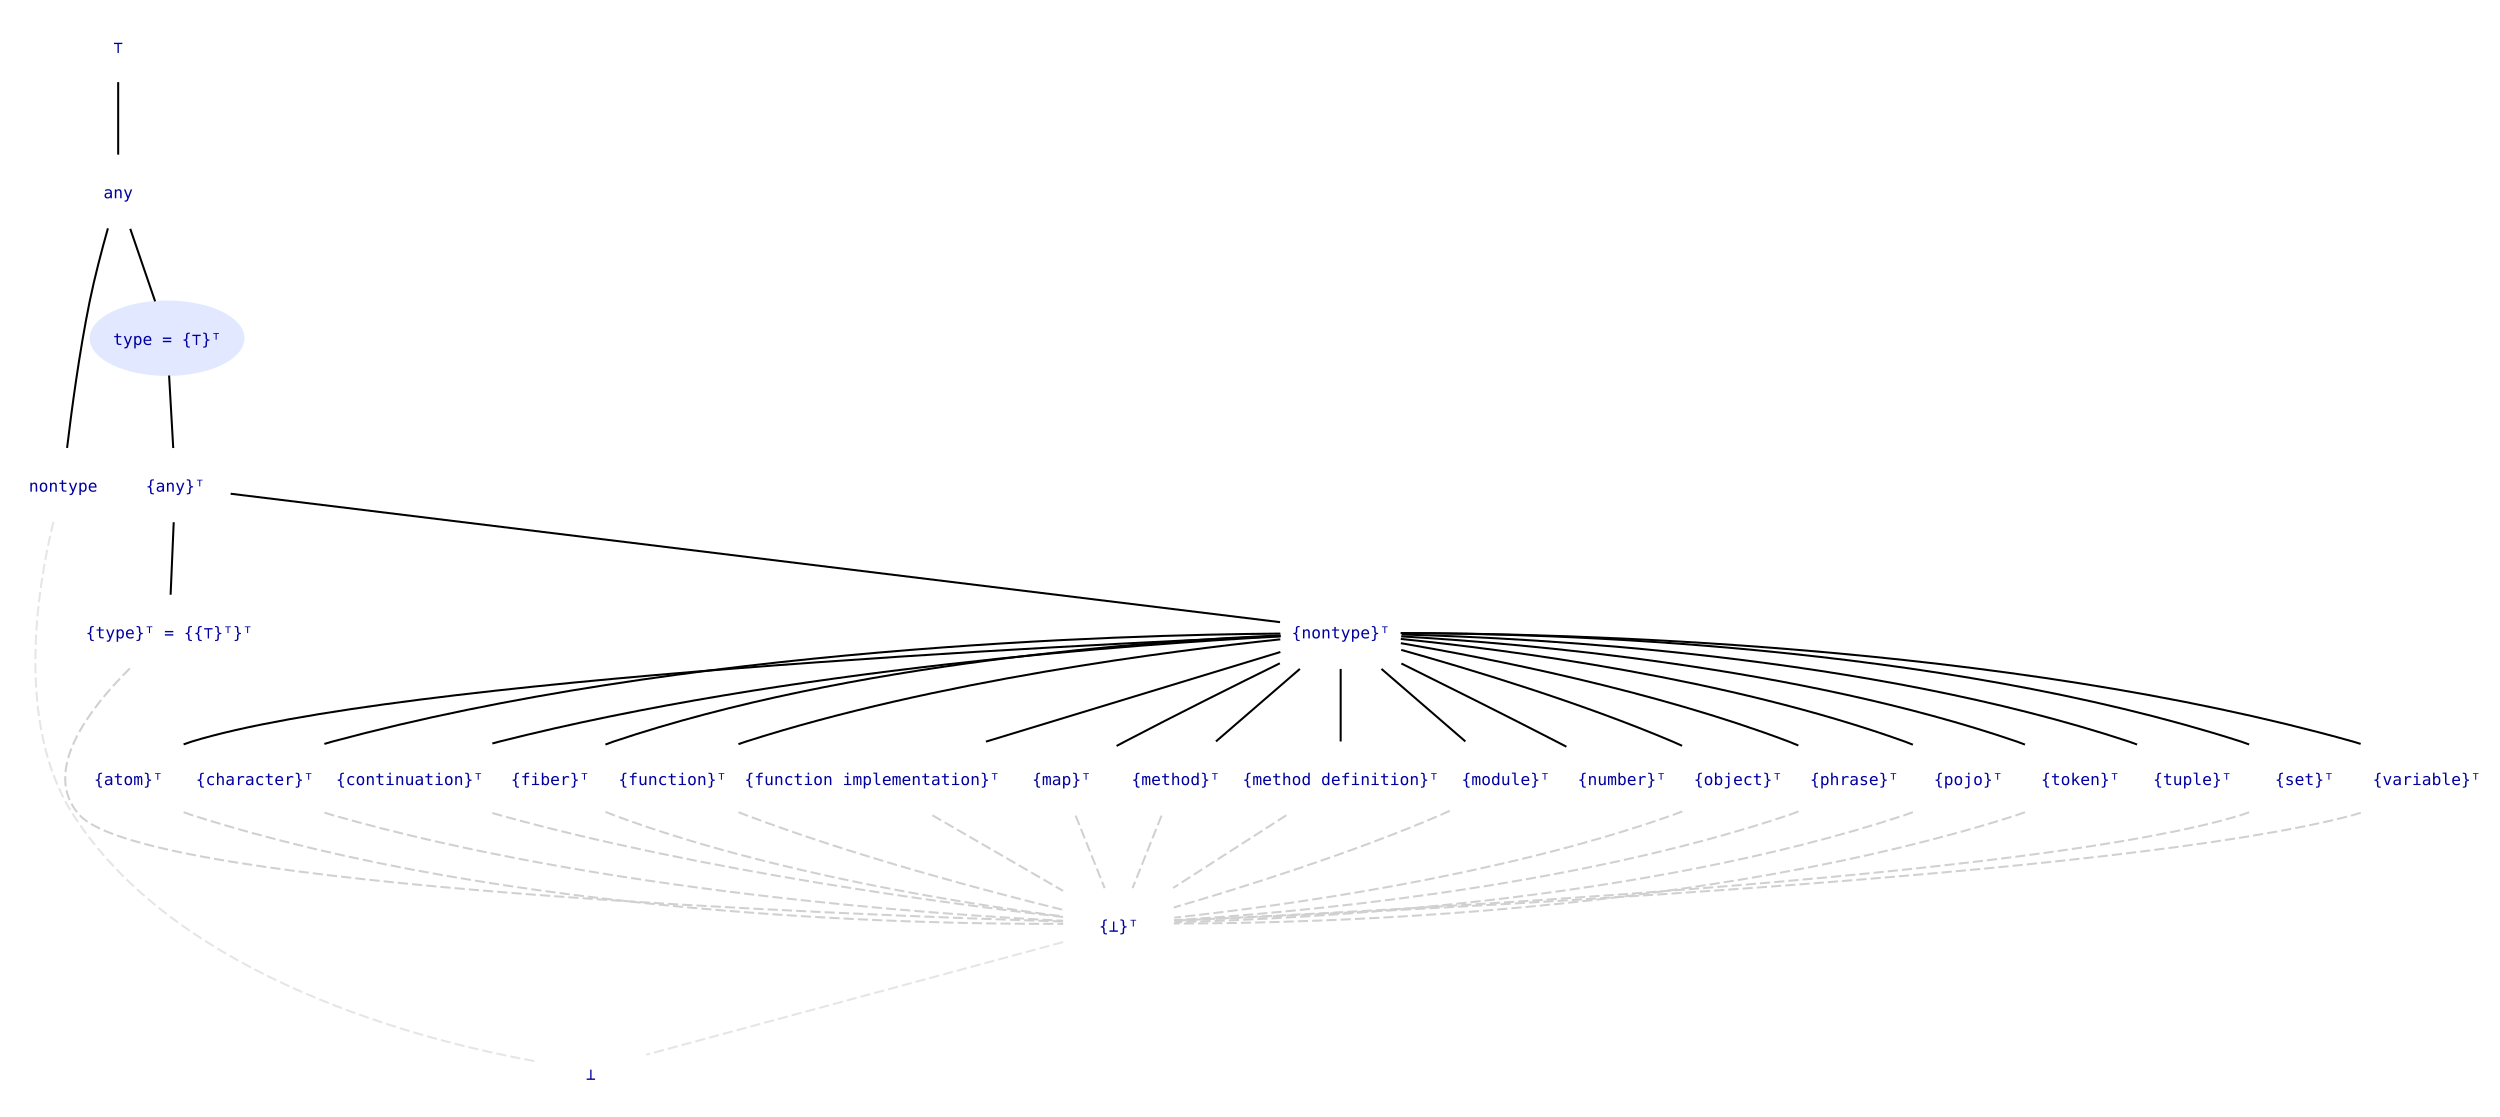
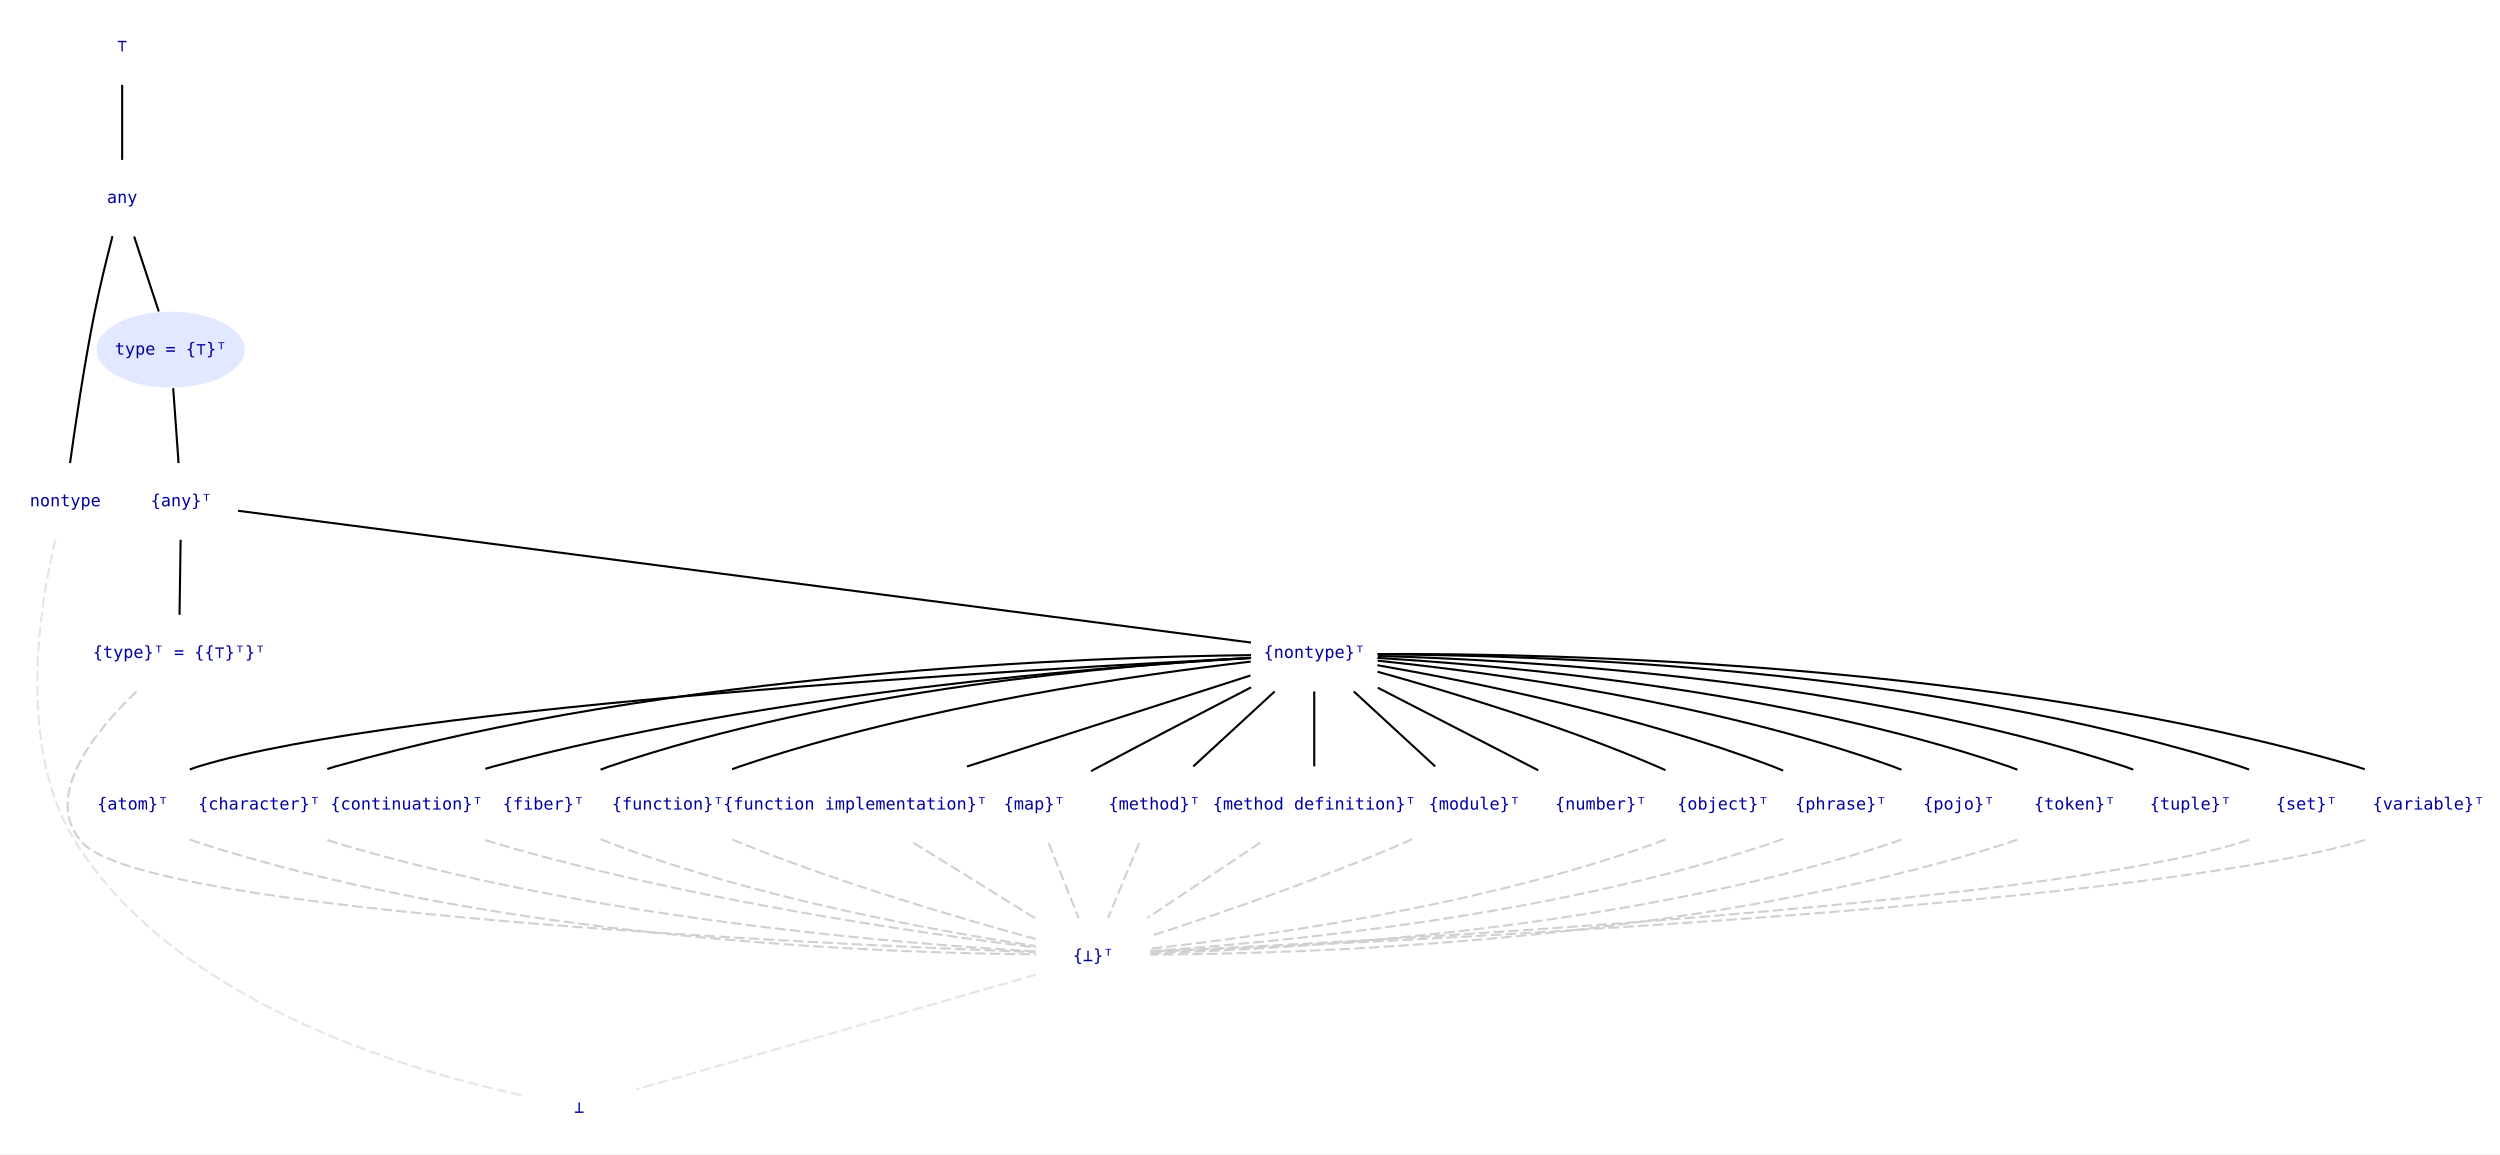
- <svg xmlns="http://www.w3.org/2000/svg" xmlns:xlink="http://www.w3.org/1999/xlink" width="1227pt" height="548pt" viewBox="0.00 0.00 1227.00 548.00">
-   <g id="graph1" class="graph" transform="scale(1 1) rotate(0) translate(4 544)">
-     <polygon fill="white" stroke="white" points="-4,5 -4,-544 1224,-544 1224,5 -4,5" />
+ <svg xmlns="http://www.w3.org/2000/svg" xmlns:xlink="http://www.w3.org/1999/xlink" width="1187pt" height="548pt" viewBox="0.00 0.00 1187.00 548.00">
+   <g id="graph0" class="graph" transform="scale(1 1) rotate(0) translate(4 544)">
+     <polygon fill="white" stroke="none" points="-4,4 -4,-544 1183,-544 1183,4 -4,4" />
    <g id="node1" class="node">
-       <a xlink:href="/about-avail/documentation/type-system/types-top.html" xlink:title="⊤" target="_top">
-         <text text-anchor="middle" x="54" y="-518" font-family="Consolas" font-size="8.00" fill="#0000a0">⊤</text>
-       </a>
+       <g id="a_node1">
+         <a xlink:href="/about-avail/documentation/type-system/types-top.html" xlink:title="⊤" target="_top">
+           <text text-anchor="middle" x="54" y="-519.6" font-family="Consolas" font-size="8.00" fill="#0000a0">⊤</text>
+         </a>
+       </g>
    </g>
    <g id="node2" class="node">
-       <a xlink:href="/about-avail/documentation/type-system/types-any.html" xlink:title="any" target="_top">
-         <text text-anchor="middle" x="54" y="-446.684" font-family="Consolas" font-size="8.00" fill="#0000a0">any</text>
-       </a>
+       <g id="a_node2">
+         <a xlink:href="/about-avail/documentation/type-system/types-any.html" xlink:title="any" target="_top">
+           <text text-anchor="middle" x="54" y="-447.6" font-family="Consolas" font-size="8.00" fill="#0000a0">any</text>
+         </a>
+       </g>
+     </g>
+     <g id="edge1" class="edge">
+       <path fill="none" stroke="black" d="M54,-503.697C54,-492.846 54,-478.917 54,-468.104" />
+     </g>
+     <g id="node3" class="node">
+       <g id="a_node3">
+         <a xlink:href="/about-avail/documentation/type-system/types-nontype.html" xlink:title="nontype" target="_top">
+           <text text-anchor="middle" x="27" y="-303.6" font-family="Consolas" font-size="8.00" fill="#0000a0">nontype</text>
+         </a>
+       </g>
+     </g>
+     <g id="edge2" class="edge">
+       <path fill="none" stroke="black" d="M49.416,-431.897C46.741,-421.554 43.426,-408.075 41,-396 36.009,-371.157 31.728,-342.116 29.258,-324.138" />
+     </g>
+     <g id="node4" class="node">
+       <g id="a_node4">
+         <a xlink:href="/about-avail/documentation/type-system/types-type.html" xlink:title="type = {⊤}ᵀ" target="_top">
+           <ellipse fill="#e2e8ff" stroke="none" cx="77" cy="-378" rx="35.161" ry="18" />
+           <text text-anchor="middle" x="77" y="-375.6" font-family="Consolas" font-size="8.00" fill="#0000a0">type = {⊤}ᵀ</text>
+         </a>
+       </g>
    </g>
    <g id="edge3" class="edge">
-       <path fill="none" stroke="black" d="M54,-503.697C54,-492.846 54,-478.917 54,-468.104" />
-     </g>
-     <g id="node3" class="node">
-       <a xlink:href="/about-avail/documentation/type-system/types-nontype.html" xlink:title="nontype" target="_top">
-         <text text-anchor="middle" x="27" y="-302.684" font-family="Consolas" font-size="8.00" fill="#0000a0">nontype</text>
-       </a>
+       <path fill="none" stroke="black" d="M59.685,-431.697C63.251,-420.846 67.827,-406.917 71.38,-396.104" />
+     </g>
+     <g id="node27" class="node">
+       <g id="a_node27">
+         <a xlink:href="/about-avail/documentation/type-system/types-bottom.html" xlink:title="⊥" target="_top">
+           <text text-anchor="middle" x="271" y="-15.6" font-family="Consolas" font-size="8.00" fill="#0000a0">⊥</text>
+         </a>
+       </g>
+     </g>
+     <g id="edge42" class="edge">
+       <path fill="none" stroke="#e5e5e5" stroke-dasharray="5,2" d="M22.316,-287.885C14.809,-256.603 3.629,-189.255 32,-144 80.128,-67.231 192.046,-35.1 243.825,-23.986" />
+     </g>
+     <g id="node5" class="node">
+       <text text-anchor="middle" x="82" y="-303.6" font-family="Consolas" font-size="8.00" fill="#0000a0">{any}ᵀ</text>
    </g>
    <g id="edge4" class="edge">
-       <path fill="none" stroke="black" d="M48.965,-431.93C46.049,-421.599 42.478,-408.121 40,-396 34.934,-371.216 31.073,-342.159 28.922,-324.162" />
-     </g>
-     <g id="node4" class="node">
-       <a xlink:href="/about-avail/documentation/type-system/types-type.html" xlink:title="type = {⊤}ᵀ" target="_top">
-         <ellipse fill="#e2e8ff" stroke="#e2e8ff" cx="78" cy="-378" rx="37.5" ry="18" />
-         <text text-anchor="middle" x="78" y="-374.684" font-family="Consolas" font-size="8.00" fill="#0000a0">type = {⊤}ᵀ</text>
-       </a>
+       <path fill="none" stroke="black" d="M78.236,-359.697C79.011,-348.846 80.006,-334.917 80.778,-324.104" />
+     </g>
+     <g id="node13" class="node">
+       <text text-anchor="middle" x="81" y="-231.6" font-family="Consolas" font-size="8.00" fill="#0000a0">{type}ᵀ = {{⊤}ᵀ}ᵀ</text>
    </g>
    <g id="edge5" class="edge">
-       <path fill="none" stroke="black" d="M59.933,-431.697C63.653,-420.846 68.429,-406.917 72.136,-396.104" />
-     </g>
-     <g id="node27" class="node">
-       <a xlink:href="/about-avail/documentation/type-system/types-bottom.html" xlink:title="⊥" target="_top">
-         <text text-anchor="middle" x="286" y="-14" font-family="Consolas" font-size="8.00" fill="#0000a0">⊥</text>
-       </a>
-     </g>
-     <g id="edge53" class="edge">
-       <path fill="none" stroke="#e5e5e5" stroke-dasharray="5,2" d="M22.209,-287.817C14.528,-256.424 3.075,-188.903 32,-144 84.032,-63.224 204.725,-32.921 258.865,-23.11" />
-     </g>
-     <g id="node5" class="node">
-       <text text-anchor="middle" x="82" y="-302.684" font-family="Consolas" font-size="8.00" fill="#0000a0">{any}ᵀ</text>
+       <path fill="none" stroke="black" d="M81.753,-287.697C81.598,-276.846 81.399,-262.917 81.244,-252.104" />
+     </g>
+     <g id="node19" class="node">
+       <text text-anchor="middle" x="620" y="-231.6" font-family="Consolas" font-size="8.00" fill="#0000a0">{nontype}ᵀ</text>
+     </g>
+     <g id="edge6" class="edge">
+       <path fill="none" stroke="black" d="M109.048,-301.481C200.034,-289.642 494.64,-251.311 589.951,-238.91" />
+     </g>
+     <g id="node6" class="node">
+       <text text-anchor="middle" x="59" y="-159.6" font-family="Consolas" font-size="8.00" fill="#0000a0">{atom}ᵀ</text>
+     </g>
+     <g id="node26" class="node">
+       <text text-anchor="middle" x="515" y="-87.6" font-family="Consolas" font-size="8.00" fill="#0000a0">{⊥}ᵀ</text>
+     </g>
+     <g id="edge25" class="edge">
+       <path fill="none" stroke="#d0d0d0" stroke-dasharray="5,2" d="M86.132,-145.397C87.422,-144.885 88.715,-144.416 90,-144 234.678,-97.203 419.414,-91.351 487.886,-90.89" />
+     </g>
+     <g id="node7" class="node">
+       <text text-anchor="middle" x="119" y="-159.6" font-family="Consolas" font-size="8.00" fill="#0000a0">{character}ᵀ</text>
+     </g>
+     <g id="edge26" class="edge">
+       <path fill="none" stroke="#d0d0d0" stroke-dasharray="5,2" d="M151.403,-145.174C152.608,-144.754 153.809,-144.36 155,-144 275.636,-107.517 426.879,-95.709 487.762,-92.274" />
+     </g>
+     <g id="node8" class="node">
+       <text text-anchor="middle" x="189" y="-159.6" font-family="Consolas" font-size="8.00" fill="#0000a0">{continuation}ᵀ</text>
+     </g>
+     <g id="edge27" class="edge">
+       <path fill="none" stroke="#d0d0d0" stroke-dasharray="5,2" d="M226.423,-145.116C227.624,-144.724 228.818,-144.351 230,-144 322.636,-116.511 436.631,-100.443 487.838,-94.127" />
+     </g>
+     <g id="node9" class="node">
+       <text text-anchor="middle" x="254" y="-159.6" font-family="Consolas" font-size="8.00" fill="#0000a0">{fiber}ᵀ</text>
+     </g>
+     <g id="edge28" class="edge">
+       <path fill="none" stroke="#d0d0d0" stroke-dasharray="5,2" d="M281.19,-145.56C282.464,-145.005 283.738,-144.481 285,-144 355.648,-117.081 443.928,-101.435 487.73,-94.794" />
+     </g>
+     <g id="node10" class="node">
+       <text text-anchor="middle" x="313" y="-159.6" font-family="Consolas" font-size="8.00" fill="#0000a0">{function}ᵀ</text>
+     </g>
+     <g id="edge29" class="edge">
+       <path fill="none" stroke="#d0d0d0" stroke-dasharray="5,2" d="M343.664,-145.396C344.785,-144.913 345.899,-144.446 347,-144 395.477,-124.377 454.151,-107.322 487.769,-98.159" />
+     </g>
+     <g id="node11" class="node">
+       <text text-anchor="middle" x="402" y="-159.6" font-family="Consolas" font-size="8.00" fill="#0000a0">{function implementation}ᵀ</text>
+     </g>
+     <g id="edge30" class="edge">
+       <path fill="none" stroke="#d0d0d0" stroke-dasharray="5,2" d="M429.643,-143.876C447.284,-132.948 470.057,-118.841 487.642,-107.947" />
+     </g>
+     <g id="node12" class="node">
+       <text text-anchor="middle" x="487" y="-159.6" font-family="Consolas" font-size="8.00" fill="#0000a0">{map}ᵀ</text>
+     </g>
+     <g id="edge31" class="edge">
+       <path fill="none" stroke="#d0d0d0" stroke-dasharray="5,2" d="M493.921,-143.697C498.261,-132.846 503.833,-118.917 508.158,-108.104" />
+     </g>
+     <g id="edge32" class="edge">
+       <path fill="none" stroke="#d0d0d0" stroke-dasharray="5,2" d="M60.799,-215.709C40.797,-196.544 15.737,-165.507 35,-144 65.415,-110.042 390.63,-95.529 487.76,-91.931" />
+     </g>
+     <g id="node14" class="node">
+       <text text-anchor="middle" x="544" y="-159.6" font-family="Consolas" font-size="8.00" fill="#0000a0">{method}ᵀ</text>
+     </g>
+     <g id="edge33" class="edge">
+       <path fill="none" stroke="#d0d0d0" stroke-dasharray="5,2" d="M536.831,-143.697C532.336,-132.846 526.565,-118.917 522.086,-108.104" />
+     </g>
+     <g id="node15" class="node">
+       <text text-anchor="middle" x="620" y="-159.6" font-family="Consolas" font-size="8.00" fill="#0000a0">{method definition}ᵀ</text>
+     </g>
+     <g id="edge34" class="edge">
+       <path fill="none" stroke="#d0d0d0" stroke-dasharray="5,2" d="M594.314,-143.876C578.043,-133.029 557.075,-119.05 540.785,-108.19" />
+     </g>
+     <g id="node16" class="node">
+       <text text-anchor="middle" x="696" y="-159.6" font-family="Consolas" font-size="8.00" fill="#0000a0">{module}ᵀ</text>
+     </g>
+     <g id="edge35" class="edge">
+       <path fill="none" stroke="#d0d0d0" stroke-dasharray="5,2" d="M666.587,-145.604C665.381,-145.051 664.182,-144.514 663,-144 621.696,-126.058 572.153,-109.227 542.151,-99.529" />
+     </g>
+     <g id="node17" class="node">
+       <text text-anchor="middle" x="756" y="-159.6" font-family="Consolas" font-size="8.00" fill="#0000a0">{number}ᵀ</text>
+     </g>
+     <g id="node18" class="node">
+       <text text-anchor="middle" x="814" y="-159.6" font-family="Consolas" font-size="8.00" fill="#0000a0">{object}ᵀ</text>
+     </g>
+     <g id="edge36" class="edge">
+       <path fill="none" stroke="#d0d0d0" stroke-dasharray="5,2" d="M786.829,-145.511C785.549,-144.968 784.269,-144.461 783,-144 698.3,-113.233 591.701,-98.941 542.365,-93.617" />
    </g>
    <g id="edge7" class="edge">
-       <path fill="none" stroke="black" d="M78.989,-359.697C79.609,-348.846 80.405,-334.917 81.023,-324.104" />
-     </g>
-     <g id="node13" class="node">
-       <text text-anchor="middle" x="79" y="-230.684" font-family="Consolas" font-size="8.00" fill="#0000a0">{type}ᵀ = {{⊤}ᵀ}ᵀ</text>
+       <path fill="none" stroke="black" d="M589.858,-231.572C492.087,-226.691 184.618,-209.335 90,-180 88.71,-179.6 87.413,-179.143 86.12,-178.643" />
+     </g>
+     <g id="edge8" class="edge">
+       <path fill="none" stroke="black" d="M589.97,-232.945C515.044,-232.092 314.42,-225.382 155,-180 153.803,-179.659 152.597,-179.283 151.388,-178.876" />
+     </g>
+     <g id="edge9" class="edge">
+       <path fill="none" stroke="black" d="M589.629,-231.538C523.298,-227.768 360.935,-215.402 230,-180 228.81,-179.678 227.608,-179.33 226.401,-178.961" />
    </g>
    <g id="edge10" class="edge">
-       <path fill="none" stroke="black" d="M81.258,-287.697C80.793,-276.846 80.196,-262.917 79.733,-252.104" />
-     </g>
-     <g id="node19" class="node">
-       <text text-anchor="middle" x="654" y="-230.684" font-family="Consolas" font-size="8.00" fill="#0000a0">{nontype}ᵀ</text>
+       <path fill="none" stroke="black" d="M590.052,-231.705C530.448,-228.386 393.376,-217.031 285,-180 283.722,-179.563 282.435,-179.076 281.15,-178.551" />
    </g>
    <g id="edge11" class="edge">
-       <path fill="none" stroke="black" d="M109.204,-301.671C204.784,-289.974 524.792,-250.812 624.248,-238.641" />
-     </g>
-     <g id="node6" class="node">
-       <text text-anchor="middle" x="59" y="-158.684" font-family="Consolas" font-size="8.00" fill="#0000a0">{atom}ᵀ</text>
-     </g>
-     <g id="node26" class="node">
-       <text text-anchor="middle" x="545" y="-86.684" font-family="Consolas" font-size="8.00" fill="#0000a0">{⊥}ᵀ</text>
-     </g>
-     <g id="edge34" class="edge">
-       <path fill="none" stroke="#d0d0d0" stroke-dasharray="5,2" d="M86.128,-145.384C87.419,-144.876 88.713,-144.41 90,-144 246.267,-94.153 446.075,-90.224 517.833,-90.579" />
-     </g>
-     <g id="node7" class="node">
-       <text text-anchor="middle" x="121" y="-158.684" font-family="Consolas" font-size="8.00" fill="#0000a0">{character}ᵀ</text>
-     </g>
-     <g id="edge35" class="edge">
-       <path fill="none" stroke="#d0d0d0" stroke-dasharray="5,2" d="M155.22,-145.168C156.486,-144.749 157.749,-144.358 159,-144 290.046,-106.522 453.94,-95.207 517.783,-92.088" />
-     </g>
-     <g id="node8" class="node">
-       <text text-anchor="middle" x="197" y="-158.684" font-family="Consolas" font-size="8.00" fill="#0000a0">{continuation}ᵀ</text>
-     </g>
-     <g id="edge36" class="edge">
-       <path fill="none" stroke="#d0d0d0" stroke-dasharray="5,2" d="M237.658,-144.969C238.78,-144.63 239.895,-144.307 241,-144 341.15,-116.212 464.091,-100.104 517.767,-93.931" />
-     </g>
-     <g id="node9" class="node">
-       <text text-anchor="middle" x="266" y="-158.684" font-family="Consolas" font-size="8.00" fill="#0000a0">{fiber}ᵀ</text>
+       <path fill="none" stroke="black" d="M589.823,-229.858C538.748,-223.945 432.48,-209.06 347,-180 345.875,-179.618 344.741,-179.205 343.603,-178.768" />
+     </g>
+     <g id="edge12" class="edge">
+       <path fill="none" stroke="black" d="M589.688,-223.267C554.941,-212.11 497.351,-193.617 455.111,-180.054" />
+     </g>
+     <g id="edge13" class="edge">
+       <path fill="none" stroke="black" d="M590.004,-217.638C569.634,-207.15 542.118,-192.877 518,-180 516.7,-179.306 515.372,-178.593 514.032,-177.87" />
+     </g>
+     <g id="edge14" class="edge">
+       <path fill="none" stroke="black" d="M601.213,-215.697C589.433,-204.846 574.31,-190.917 562.57,-180.104" />
+     </g>
+     <g id="edge15" class="edge">
+       <path fill="none" stroke="black" d="M620,-215.697C620,-204.846 620,-190.917 620,-180.104" />
+     </g>
+     <g id="edge16" class="edge">
+       <path fill="none" stroke="black" d="M638.787,-215.697C650.567,-204.846 665.69,-190.917 677.43,-180.104" />
+     </g>
+     <g id="edge17" class="edge">
+       <path fill="none" stroke="black" d="M650.183,-217.465C672.877,-205.784 703.811,-189.862 726.369,-178.251" />
+     </g>
+     <g id="edge18" class="edge">
+       <path fill="none" stroke="black" d="M650.062,-225.055C683.245,-215.867 737.931,-199.481 783,-180 784.24,-179.464 785.495,-178.895 786.754,-178.302" />
+     </g>
+     <g id="node20" class="node">
+       <text text-anchor="middle" x="870" y="-159.6" font-family="Consolas" font-size="8.00" fill="#0000a0">{phrase}ᵀ</text>
+     </g>
+     <g id="edge19" class="edge">
+       <path fill="none" stroke="black" d="M649.974,-228.164C692.667,-220.731 773.016,-204.714 838,-180 839.529,-179.419 841.077,-178.78 842.625,-178.102" />
+     </g>
+     <g id="node21" class="node">
+       <text text-anchor="middle" x="926" y="-159.6" font-family="Consolas" font-size="8.00" fill="#0000a0">{pojo}ᵀ</text>
+     </g>
+     <g id="edge20" class="edge">
+       <path fill="none" stroke="black" d="M650.11,-230.288C701.582,-224.977 809.237,-210.918 895,-180 896.27,-179.542 897.551,-179.037 898.832,-178.497" />
+     </g>
+     <g id="node22" class="node">
+       <text text-anchor="middle" x="981" y="-159.6" font-family="Consolas" font-size="8.00" fill="#0000a0">{token}ᵀ</text>
+     </g>
+     <g id="edge21" class="edge">
+       <path fill="none" stroke="black" d="M649.956,-231.606C708.911,-228.128 843.519,-216.523 950,-180 951.277,-179.562 952.564,-179.074 953.849,-178.547" />
+     </g>
+     <g id="node23" class="node">
+       <text text-anchor="middle" x="1036" y="-159.6" font-family="Consolas" font-size="8.00" fill="#0000a0">{tuple}ᵀ</text>
+     </g>
+     <g id="edge22" class="edge">
+       <path fill="none" stroke="black" d="M650.298,-232.541C716.402,-230.745 877.836,-222.028 1005,-180 1006.28,-179.576 1007.57,-179.1 1008.86,-178.583" />
+     </g>
+     <g id="node24" class="node">
+       <text text-anchor="middle" x="1091" y="-159.6" font-family="Consolas" font-size="8.00" fill="#0000a0">{set}ᵀ</text>
+     </g>
+     <g id="edge23" class="edge">
+       <path fill="none" stroke="black" d="M650.182,-233.265C722.686,-233.074 911.656,-227.64 1060,-180 1061.29,-179.587 1062.58,-179.12 1063.87,-178.61" />
+     </g>
+     <g id="node25" class="node">
+       <text text-anchor="middle" x="1149" y="-159.6" font-family="Consolas" font-size="8.00" fill="#0000a0">{variable}ᵀ</text>
+     </g>
+     <g id="edge24" class="edge">
+       <path fill="none" stroke="black" d="M650.004,-233.458C728.262,-233.874 944.354,-230.024 1115,-180 1116.27,-179.629 1117.54,-179.212 1118.82,-178.758" />
    </g>
    <g id="edge37" class="edge">
-       <path fill="none" stroke="#d0d0d0" stroke-dasharray="5,2" d="M293.18,-145.535C294.457,-144.986 295.734,-144.471 297,-144 374.374,-115.223 471.445,-100.168 517.853,-94.172" />
-     </g>
-     <g id="node10" class="node">
-       <text text-anchor="middle" x="326" y="-158.684" font-family="Consolas" font-size="8.00" fill="#0000a0">{function}ᵀ</text>
+       <path fill="none" stroke="#d0d0d0" stroke-dasharray="5,2" d="M842.676,-145.757C841.115,-145.115 839.55,-144.523 838,-144 732.199,-108.293 598.515,-96.176 542.088,-92.472" />
    </g>
    <g id="edge38" class="edge">
-       <path fill="none" stroke="#d0d0d0" stroke-dasharray="5,2" d="M358.474,-145.381C359.658,-144.902 360.836,-144.44 362,-144 416.142,-123.526 481.778,-106.277 517.892,-97.411" />
-     </g>
-     <g id="node11" class="node">
-       <text text-anchor="middle" x="424" y="-158.684" font-family="Consolas" font-size="8.00" fill="#0000a0">{function implementation}ᵀ</text>
+       <path fill="none" stroke="#d0d0d0" stroke-dasharray="5,2" d="M898.86,-145.42C897.572,-144.902 896.282,-144.425 895,-144 767.597,-101.767 605.328,-93.182 542.012,-91.441" />
    </g>
    <g id="edge39" class="edge">
-       <path fill="none" stroke="#d0d0d0" stroke-dasharray="5,2" d="M453.6,-143.876C473.19,-132.543 498.689,-117.792 517.775,-106.75" />
-     </g>
-     <g id="node12" class="node">
-       <text text-anchor="middle" x="517" y="-158.684" font-family="Consolas" font-size="8.00" fill="#0000a0">{map}ᵀ</text>
+       <path fill="none" stroke="#d0d0d0" stroke-dasharray="5,2" d="M953.869,-145.392C952.579,-144.882 951.285,-144.414 950,-144 801.539,-96.211 611.904,-90.973 542.238,-90.782" />
    </g>
    <g id="edge40" class="edge">
-       <path fill="none" stroke="#d0d0d0" stroke-dasharray="5,2" d="M523.921,-143.697C528.261,-132.846 533.833,-118.917 538.158,-108.104" />
+       <path fill="none" stroke="#d0d0d0" stroke-dasharray="5,2" d="M1063.88,-145.353C1062.59,-144.853 1061.29,-144.398 1060,-144 961.44,-113.59 638.376,-96.653 542.23,-92.198" />
    </g>
    <g id="edge41" class="edge">
-       <path fill="none" stroke="#d0d0d0" stroke-dasharray="5,2" d="M59.755,-215.961C40.323,-196.74 15.727,-165.38 35,-144 67.596,-107.841 416.866,-94.779 517.819,-91.743" />
-     </g>
-     <g id="node14" class="node">
-       <text text-anchor="middle" x="573" y="-158.684" font-family="Consolas" font-size="8.00" fill="#0000a0">{method}ᵀ</text>
-     </g>
-     <g id="edge42" class="edge">
-       <path fill="none" stroke="#d0d0d0" stroke-dasharray="5,2" d="M566.079,-143.697C561.739,-132.846 556.167,-118.917 551.842,-108.104" />
-     </g>
-     <g id="node15" class="node">
-       <text text-anchor="middle" x="654" y="-158.684" font-family="Consolas" font-size="8.00" fill="#0000a0">{method definition}ᵀ</text>
+       <path fill="none" stroke="#d0d0d0" stroke-dasharray="5,2" d="M1118.83,-145.212C1117.55,-144.767 1116.27,-144.36 1115,-144 1004.82,-112.81 644.056,-96.197 542.073,-92.047" />
    </g>
    <g id="edge43" class="edge">
-       <path fill="none" stroke="#d0d0d0" stroke-dasharray="5,2" d="M627.336,-143.876C610.445,-133.029 588.678,-119.05 571.767,-108.19" />
-     </g>
-     <g id="node16" class="node">
-       <text text-anchor="middle" x="735" y="-158.684" font-family="Consolas" font-size="8.00" fill="#0000a0">{module}ᵀ</text>
-     </g>
-     <g id="edge44" class="edge">
-       <path fill="none" stroke="#d0d0d0" stroke-dasharray="5,2" d="M707.562,-146.055C706.03,-145.336 704.503,-144.646 703,-144 658.211,-124.747 603.932,-107.877 572.06,-98.595" />
-     </g>
-     <g id="node17" class="node">
-       <text text-anchor="middle" x="792" y="-158.684" font-family="Consolas" font-size="8.00" fill="#0000a0">{number}ᵀ</text>
-     </g>
-     <g id="node18" class="node">
-       <text text-anchor="middle" x="849" y="-158.684" font-family="Consolas" font-size="8.00" fill="#0000a0">{object}ᵀ</text>
-     </g>
-     <g id="edge45" class="edge">
-       <path fill="none" stroke="#d0d0d0" stroke-dasharray="5,2" d="M821.657,-145.813C820.1,-145.157 818.542,-144.546 817,-144 730.608,-113.402 622.173,-98.994 572.34,-93.624" />
-     </g>
-     <g id="edge14" class="edge">
-       <path fill="none" stroke="black" d="M624.432,-231.804C523.252,-227.466 191.545,-211.15 90,-180 88.709,-179.604 87.411,-179.15 86.117,-178.652" />
-     </g>
-     <g id="edge15" class="edge">
-       <path fill="none" stroke="black" d="M624.399,-233.035C546.668,-232.444 330.89,-226.402 159,-180 157.744,-179.661 156.477,-179.286 155.206,-178.881" />
-     </g>
-     <g id="edge16" class="edge">
-       <path fill="none" stroke="black" d="M624.506,-231.654C556.124,-228.008 381.85,-215.69 241,-180 239.889,-179.718 238.767,-179.417 237.64,-179.098" />
-     </g>
-     <g id="edge17" class="edge">
-       <path fill="none" stroke="black" d="M624.496,-232.123C562.335,-229.526 413.995,-219.355 297,-180 295.72,-179.569 294.431,-179.087 293.144,-178.566" />
-     </g>
-     <g id="edge18" class="edge">
-       <path fill="none" stroke="black" d="M624.37,-230.21C570.91,-224.61 455.216,-209.897 362,-180 360.815,-179.62 359.619,-179.209 358.419,-178.774" />
-     </g>
-     <g id="edge19" class="edge">
-       <path fill="none" stroke="black" d="M624.402,-223.992C588.004,-212.914 525.458,-193.878 479.901,-180.013" />
-     </g>
-     <g id="edge20" class="edge">
-       <path fill="none" stroke="black" d="M624.148,-218.45C602.824,-207.966 573.515,-193.369 548,-180 546.695,-179.316 545.362,-178.611 544.019,-177.895" />
-     </g>
-     <g id="edge21" class="edge">
-       <path fill="none" stroke="black" d="M633.978,-215.697C621.422,-204.846 605.304,-190.917 592.792,-180.104" />
-     </g>
-     <g id="edge22" class="edge">
-       <path fill="none" stroke="black" d="M654,-215.697C654,-204.846 654,-190.917 654,-180.104" />
-     </g>
-     <g id="edge23" class="edge">
-       <path fill="none" stroke="black" d="M674.022,-215.697C686.578,-204.846 702.696,-190.917 715.208,-180.104" />
-     </g>
-     <g id="edge24" class="edge">
-       <path fill="none" stroke="black" d="M683.798,-218.346C705.096,-207.812 734.397,-193.199 760,-180 761.566,-179.193 763.172,-178.359 764.79,-177.514" />
-     </g>
-     <g id="edge25" class="edge">
-       <path fill="none" stroke="black" d="M683.713,-225.026C716.823,-215.754 771.666,-199.239 817,-180 818.506,-179.361 820.036,-178.676 821.569,-177.962" />
-     </g>
-     <g id="node20" class="node">
-       <text text-anchor="middle" x="906" y="-158.684" font-family="Consolas" font-size="8.00" fill="#0000a0">{phrase}ᵀ</text>
-     </g>
-     <g id="edge26" class="edge">
-       <path fill="none" stroke="black" d="M683.53,-228.327C726.429,-220.998 808.059,-204.999 874,-180 875.529,-179.42 877.078,-178.783 878.627,-178.105" />
-     </g>
-     <g id="node21" class="node">
-       <text text-anchor="middle" x="962" y="-158.684" font-family="Consolas" font-size="8.00" fill="#0000a0">{pojo}ᵀ</text>
-     </g>
-     <g id="edge27" class="edge">
-       <path fill="none" stroke="black" d="M683.505,-230.405C735.019,-225.211 844.154,-211.242 931,-180 932.271,-179.543 933.552,-179.039 934.832,-178.499" />
-     </g>
-     <g id="node22" class="node">
-       <text text-anchor="middle" x="1017" y="-158.684" font-family="Consolas" font-size="8.00" fill="#0000a0">{token}ᵀ</text>
-     </g>
-     <g id="edge28" class="edge">
-       <path fill="none" stroke="black" d="M683.68,-231.662C742.751,-228.267 878.597,-216.783 986,-180 987.278,-179.562 988.564,-179.075 989.85,-178.548" />
-     </g>
-     <g id="node23" class="node">
-       <text text-anchor="middle" x="1072" y="-158.684" font-family="Consolas" font-size="8.00" fill="#0000a0">{tuple}ᵀ</text>
-     </g>
-     <g id="edge29" class="edge">
-       <path fill="none" stroke="black" d="M683.955,-232.579C750.084,-230.865 912.851,-222.304 1041,-180 1042.28,-179.577 1043.57,-179.101 1044.86,-178.584" />
-     </g>
-     <g id="node24" class="node">
-       <text text-anchor="middle" x="1127" y="-158.684" font-family="Consolas" font-size="8.00" fill="#0000a0">{set}ᵀ</text>
-     </g>
-     <g id="edge30" class="edge">
-       <path fill="none" stroke="black" d="M683.514,-233.289C755.745,-233.186 946.427,-227.99 1096,-180 1097.29,-179.587 1098.58,-179.12 1099.87,-178.611" />
-     </g>
-     <g id="node25" class="node">
-       <text text-anchor="middle" x="1187" y="-158.684" font-family="Consolas" font-size="8.00" fill="#0000a0">{variable}ᵀ</text>
-     </g>
-     <g id="edge31" class="edge">
-       <path fill="none" stroke="black" d="M683.492,-233.254C761.428,-233.205 978.691,-228.377 1151,-180 1152.2,-179.664 1153.41,-179.291 1154.61,-178.888" />
-     </g>
-     <g id="edge46" class="edge">
-       <path fill="none" stroke="#d0d0d0" stroke-dasharray="5,2" d="M878.678,-145.752C877.116,-145.111 875.551,-144.521 874,-144 765.958,-107.712 629.373,-95.888 572.154,-92.365" />
-     </g>
-     <g id="edge47" class="edge">
-       <path fill="none" stroke="#d0d0d0" stroke-dasharray="5,2" d="M934.861,-145.417C933.573,-144.9 932.282,-144.424 931,-144 801.578,-101.25 636.752,-92.962 572.437,-91.371" />
-     </g>
-     <g id="edge48" class="edge">
-       <path fill="none" stroke="#d0d0d0" stroke-dasharray="5,2" d="M989.87,-145.39C988.579,-144.88 987.286,-144.413 986,-144 835.115,-95.567 642.298,-90.739 572.098,-90.719" />
-     </g>
-     <g id="edge49" class="edge">
-       <path fill="none" stroke="#d0d0d0" stroke-dasharray="5,2" d="M1099.88,-145.351C1098.59,-144.852 1097.29,-144.397 1096,-144 996.234,-113.275 668.979,-96.529 572.194,-92.163" />
-     </g>
-     <g id="edge50" class="edge">
-       <path fill="none" stroke="#d0d0d0" stroke-dasharray="5,2" d="M1154.62,-145.083C1153.41,-144.688 1152.2,-144.325 1151,-144 1039.37,-113.8 675.245,-96.484 572.322,-92.109" />
-     </g>
-     <g id="edge54" class="edge">
-       <path fill="none" stroke="#e5e5e5" stroke-dasharray="5,2" d="M517.772,-81.641C468.029,-68.197 363.013,-39.814 313.252,-26.365" />
+       <path fill="none" stroke="#e5e5e5" stroke-dasharray="5,2" d="M487.955,-81.241C441.054,-67.786 345.152,-40.273 298.166,-26.793" />
    </g>
  </g>
</svg>
